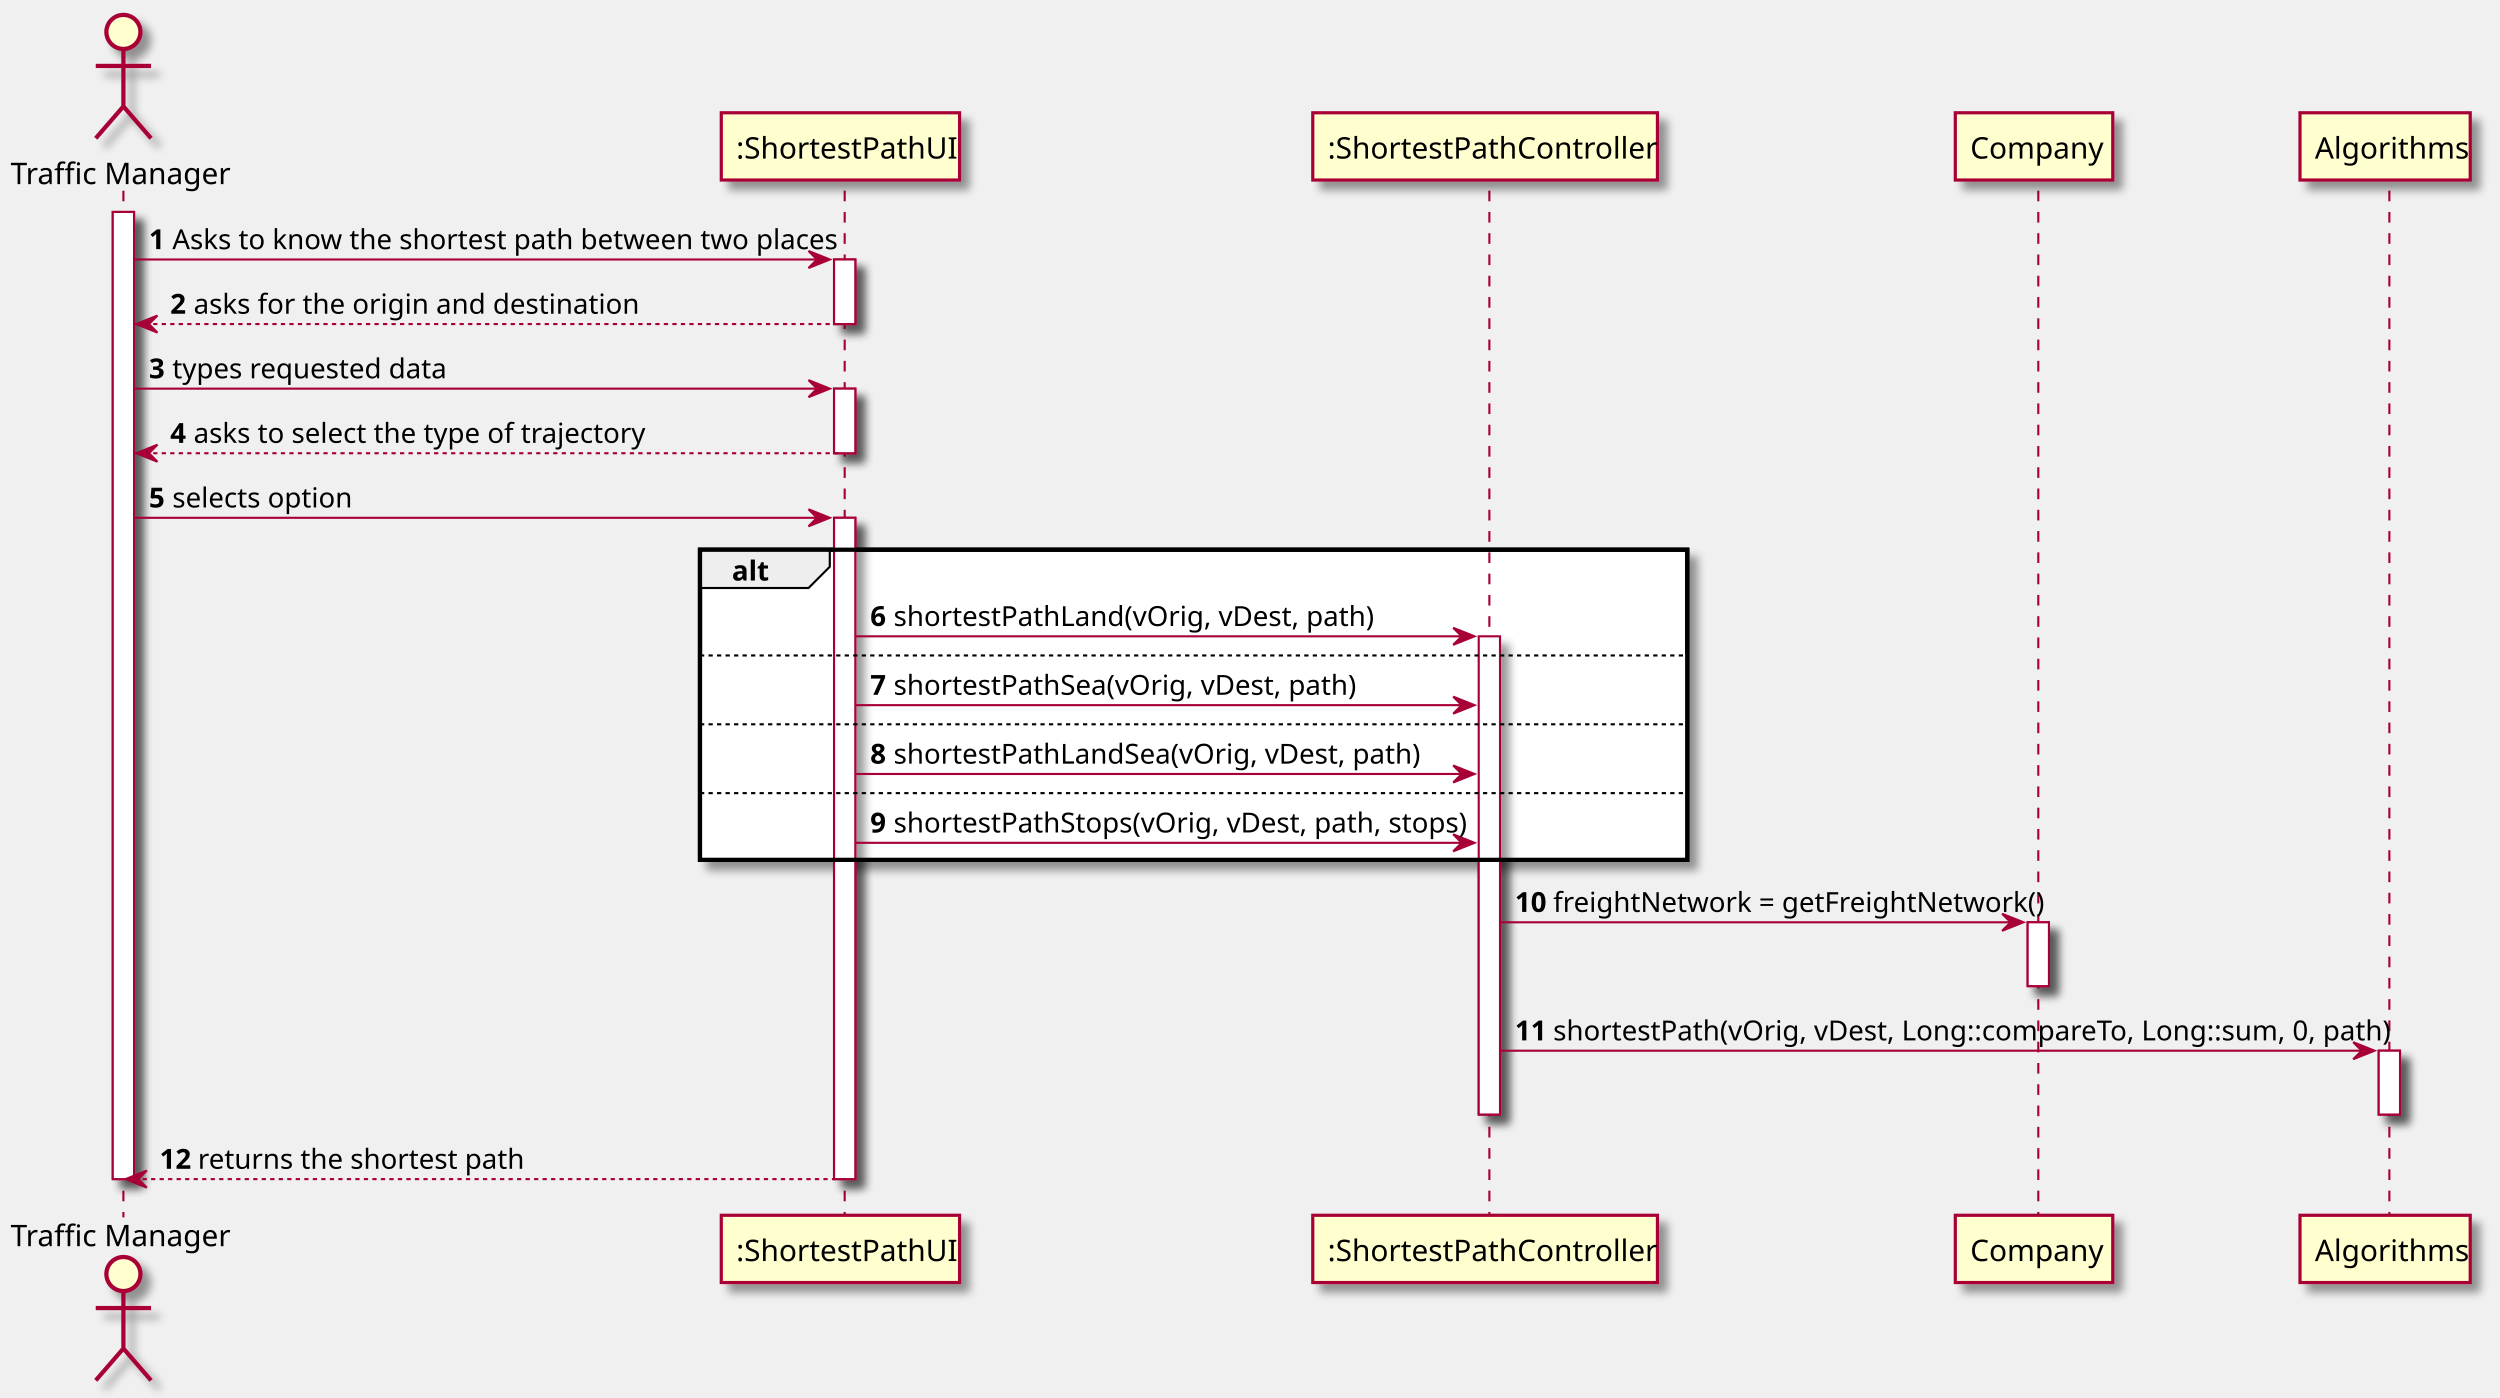
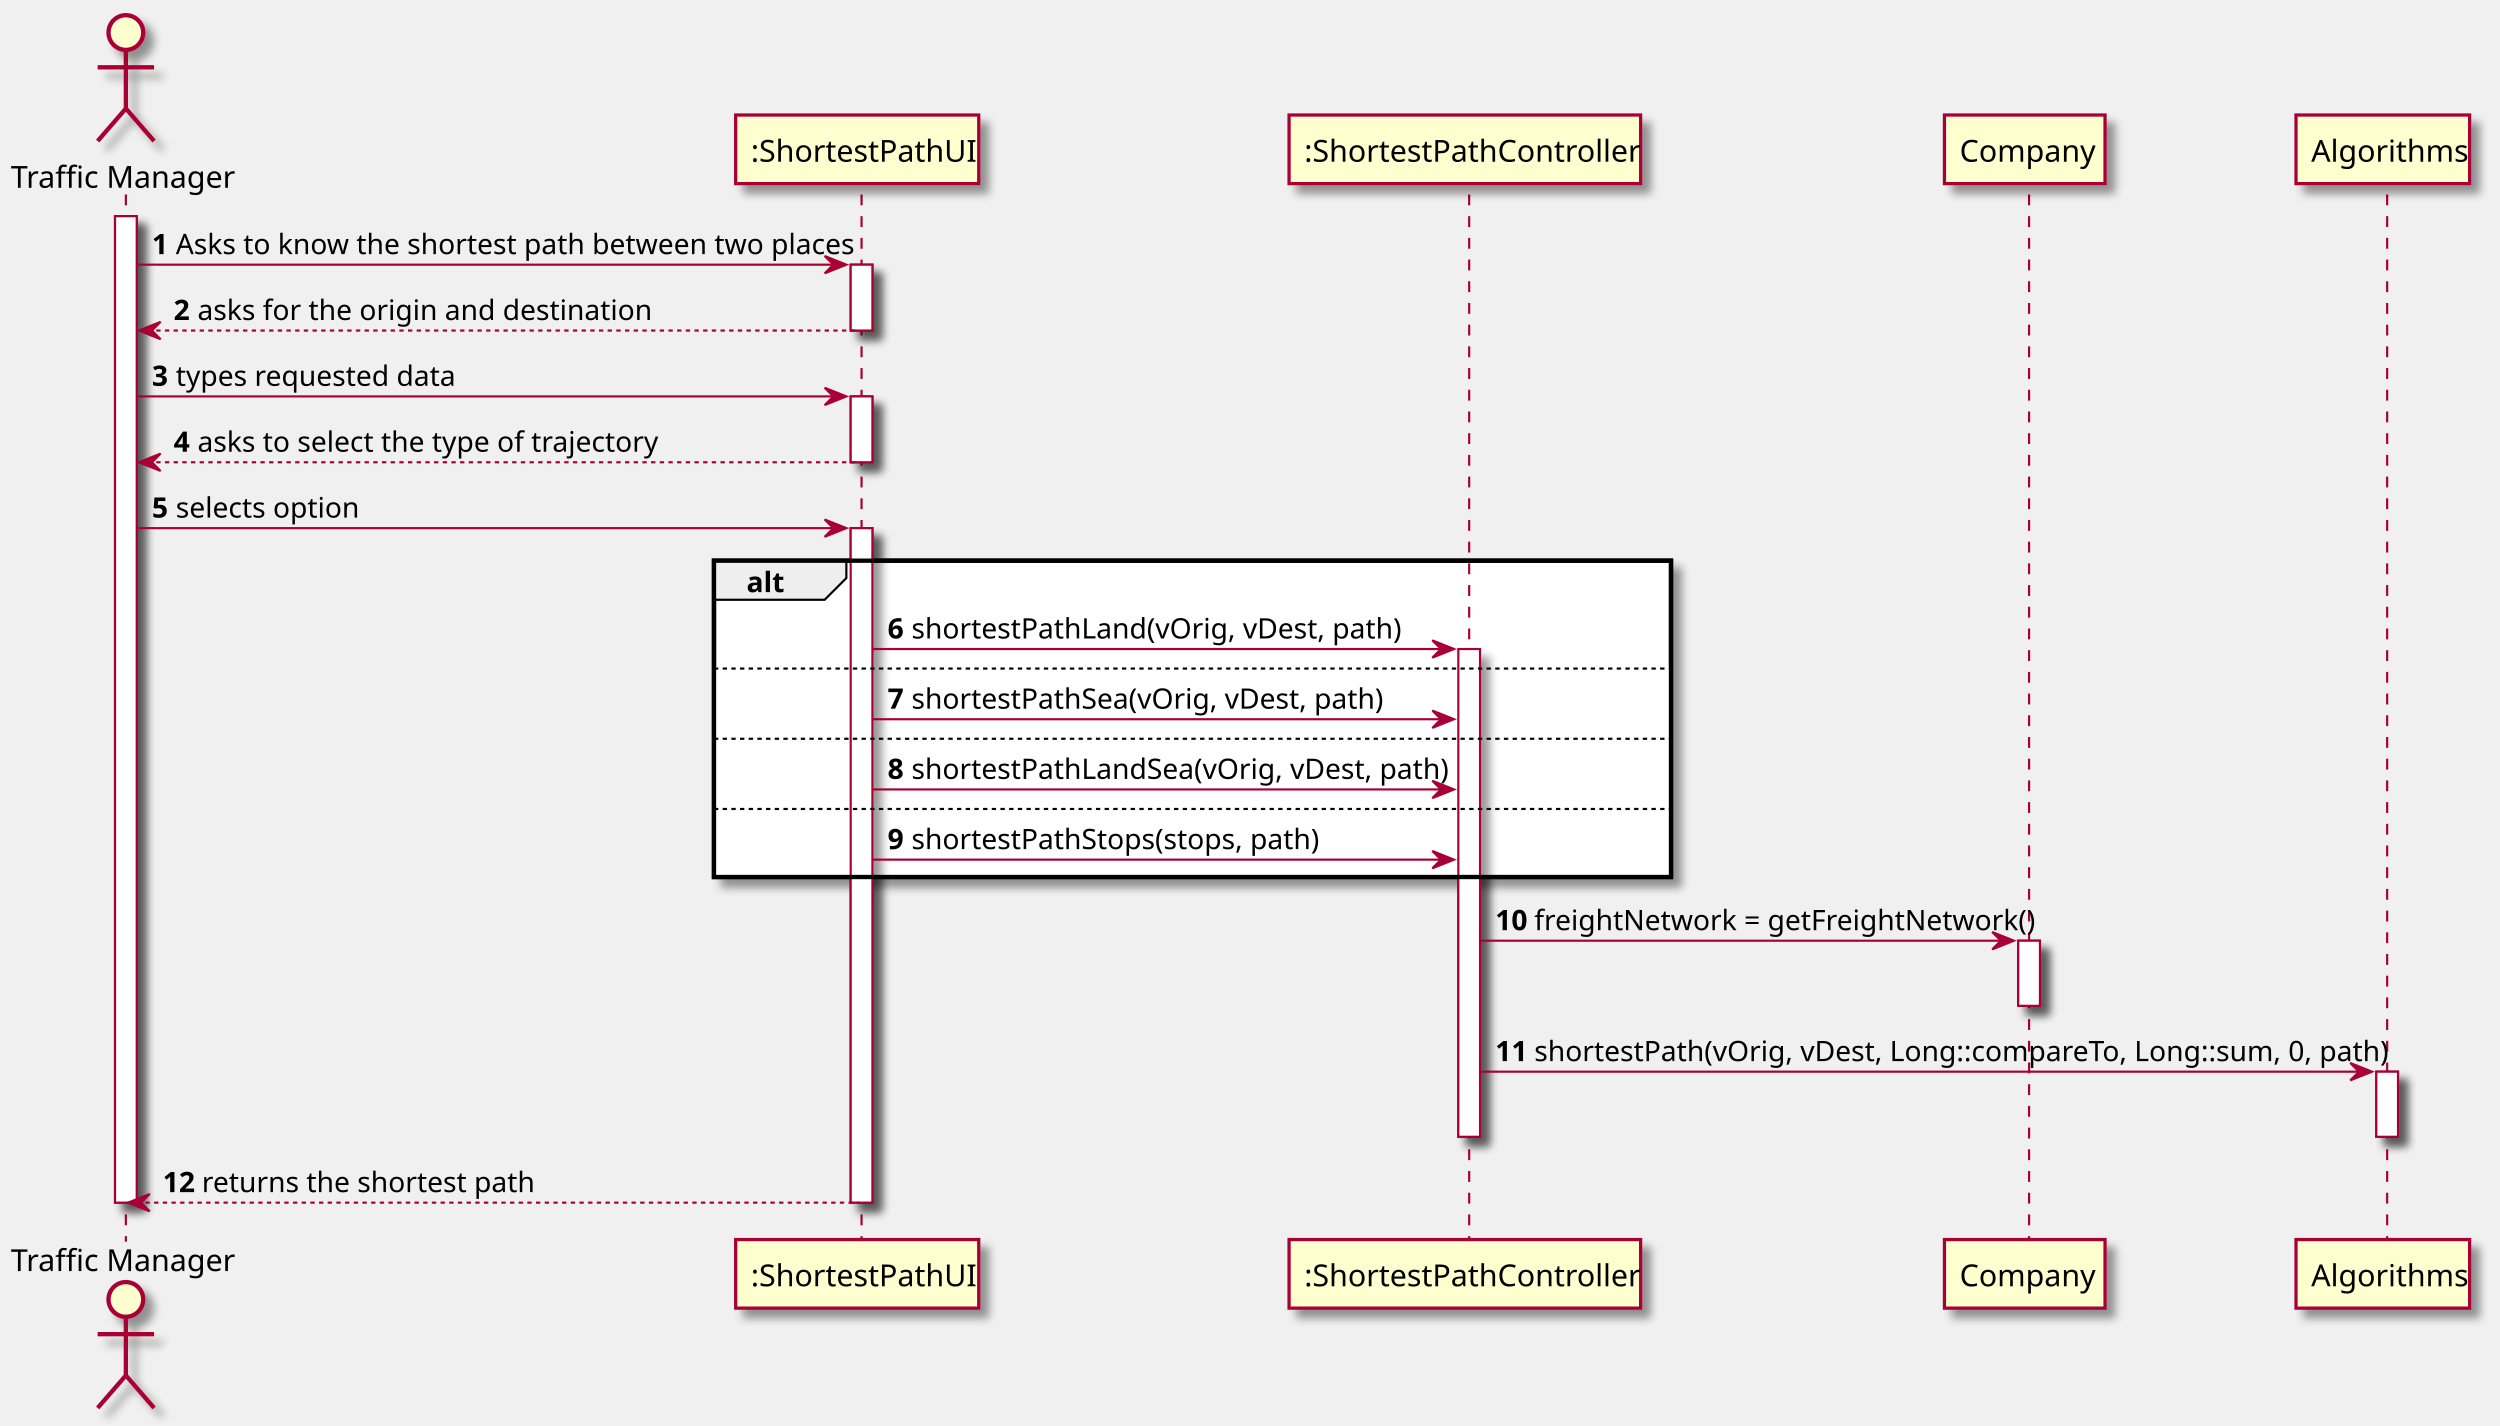
- <svg xmlns="http://www.w3.org/2000/svg" contentScriptType="application/ecmascript" contentStyleType="text/css" height="657px" preserveAspectRatio="none" style="width:1175px;height:657px;" version="1.1" viewBox="0 0 1175 657" width="1175px" zoomAndPan="magnify">
+ <svg xmlns="http://www.w3.org/2000/svg" contentScriptType="application/ecmascript" contentStyleType="text/css" height="657px" preserveAspectRatio="none" style="width:1152px;height:657px;" version="1.1" viewBox="0 0 1152 657" width="1152px" zoomAndPan="magnify">
  <defs>
-     <filter height="300%" id="f1td6wq3m0tjkq" width="300%" x="-1" y="-1">
+     <filter height="300%" id="fiect96ai3q5j" width="300%" x="-1" y="-1">
      <feGaussianBlur result="blurOut" stdDeviation="2.0" />
      <feColorMatrix in="blurOut" result="blurOut2" type="matrix" values="0 0 0 0 0 0 0 0 0 0 0 0 0 0 0 0 0 0 .4 0" />
      <feOffset dx="4.0" dy="4.0" in="blurOut2" result="blurOut3" />
      <feBlend in="SourceGraphic" in2="blurOut3" mode="normal" />
    </filter>
  </defs>
  <g>
-     <rect fill="#FFFFFF" filter="url(#f1td6wq3m0tjkq)" height="454.57" style="stroke:#A80036;stroke-width:1.0;" width="10" x="53" y="99.609" />
-     <rect fill="#FFFFFF" filter="url(#f1td6wq3m0tjkq)" height="30.352" style="stroke:#A80036;stroke-width:1.0;" width="10" x="392" y="121.961" />
-     <rect fill="#FFFFFF" filter="url(#f1td6wq3m0tjkq)" height="30.352" style="stroke:#A80036;stroke-width:1.0;" width="10" x="392" y="182.664" />
-     <rect fill="#FFFFFF" filter="url(#f1td6wq3m0tjkq)" height="310.812" style="stroke:#A80036;stroke-width:1.0;" width="10" x="392" y="243.367" />
-     <rect fill="#FFFFFF" filter="url(#f1td6wq3m0tjkq)" height="224.758" style="stroke:#A80036;stroke-width:1.0;" width="10" x="695" y="299.07" />
-     <rect fill="#FFFFFF" filter="url(#f1td6wq3m0tjkq)" height="30" style="stroke:#A80036;stroke-width:1.0;" width="10" x="953" y="433.477" />
-     <rect fill="#FFFFFF" filter="url(#f1td6wq3m0tjkq)" height="30" style="stroke:#A80036;stroke-width:1.0;" width="10" x="1118" y="493.828" />
-     <rect fill="#FFFFFF" filter="url(#f1td6wq3m0tjkq)" height="145.758" style="stroke:#000000;stroke-width:2.0;" width="464" x="329" y="258.367" />
-     <rect fill="#FFFFFF" height="32.352" style="stroke:none;stroke-width:1.0;" width="464" x="329" y="307.07" />
-     <rect fill="#FFFFFF" height="32.352" style="stroke:none;stroke-width:1.0;" width="464" x="329" y="339.422" />
-     <rect fill="#FFFFFF" height="32.352" style="stroke:none;stroke-width:1.0;" width="464" x="329" y="371.773" />
+     <rect fill="#FFFFFF" filter="url(#fiect96ai3q5j)" height="454.57" style="stroke:#A80036;stroke-width:1.0;" width="10" x="53" y="99.609" />
+     <rect fill="#FFFFFF" filter="url(#fiect96ai3q5j)" height="30.352" style="stroke:#A80036;stroke-width:1.0;" width="10" x="392" y="121.961" />
+     <rect fill="#FFFFFF" filter="url(#fiect96ai3q5j)" height="30.352" style="stroke:#A80036;stroke-width:1.0;" width="10" x="392" y="182.664" />
+     <rect fill="#FFFFFF" filter="url(#fiect96ai3q5j)" height="310.812" style="stroke:#A80036;stroke-width:1.0;" width="10" x="392" y="243.367" />
+     <rect fill="#FFFFFF" filter="url(#fiect96ai3q5j)" height="224.758" style="stroke:#A80036;stroke-width:1.0;" width="10" x="672" y="299.07" />
+     <rect fill="#FFFFFF" filter="url(#fiect96ai3q5j)" height="30" style="stroke:#A80036;stroke-width:1.0;" width="10" x="930" y="433.477" />
+     <rect fill="#FFFFFF" filter="url(#fiect96ai3q5j)" height="30" style="stroke:#A80036;stroke-width:1.0;" width="10" x="1095" y="493.828" />
+     <rect fill="#FFFFFF" filter="url(#fiect96ai3q5j)" height="145.758" style="stroke:#000000;stroke-width:2.0;" width="441" x="329" y="258.367" />
+     <rect fill="#FFFFFF" height="32.352" style="stroke:none;stroke-width:1.0;" width="441" x="329" y="307.07" />
+     <rect fill="#FFFFFF" height="32.352" style="stroke:none;stroke-width:1.0;" width="441" x="329" y="339.422" />
+     <rect fill="#FFFFFF" height="32.352" style="stroke:none;stroke-width:1.0;" width="441" x="329" y="371.773" />
    <line style="stroke:#A80036;stroke-width:1.0;stroke-dasharray:5.0,5.0;" x1="58" x2="58" y1="89.609" y2="572.18" />
    <line style="stroke:#A80036;stroke-width:1.0;stroke-dasharray:5.0,5.0;" x1="397" x2="397" y1="89.609" y2="572.18" />
-     <line style="stroke:#A80036;stroke-width:1.0;stroke-dasharray:5.0,5.0;" x1="700" x2="700" y1="89.609" y2="572.18" />
-     <line style="stroke:#A80036;stroke-width:1.0;stroke-dasharray:5.0,5.0;" x1="958" x2="958" y1="89.609" y2="572.18" />
-     <line style="stroke:#A80036;stroke-width:1.0;stroke-dasharray:5.0,5.0;" x1="1123" x2="1123" y1="89.609" y2="572.18" />
+     <line style="stroke:#A80036;stroke-width:1.0;stroke-dasharray:5.0,5.0;" x1="677" x2="677" y1="89.609" y2="572.18" />
+     <line style="stroke:#A80036;stroke-width:1.0;stroke-dasharray:5.0,5.0;" x1="935" x2="935" y1="89.609" y2="572.18" />
+     <line style="stroke:#A80036;stroke-width:1.0;stroke-dasharray:5.0,5.0;" x1="1100" x2="1100" y1="89.609" y2="572.18" />
    <text fill="#000000" font-family="sans-serif" font-size="14" lengthAdjust="spacing" textLength="100" x="5" y="86.533">Traffic Manager</text>
-     <ellipse cx="58" cy="15" fill="#FEFECE" filter="url(#f1td6wq3m0tjkq)" rx="8" ry="8" style="stroke:#A80036;stroke-width:2.0;" />
-     <path d="M58,23 L58,50 M45,31 L71,31 M58,50 L45,65 M58,50 L71,65 " fill="none" filter="url(#f1td6wq3m0tjkq)" style="stroke:#A80036;stroke-width:2.0;" />
+     <ellipse cx="58" cy="15" fill="#FEFECE" filter="url(#fiect96ai3q5j)" rx="8" ry="8" style="stroke:#A80036;stroke-width:2.0;" />
+     <path d="M58,23 L58,50 M45,31 L71,31 M58,50 L45,65 M58,50 L71,65 " fill="none" filter="url(#fiect96ai3q5j)" style="stroke:#A80036;stroke-width:2.0;" />
    <text fill="#000000" font-family="sans-serif" font-size="14" lengthAdjust="spacing" textLength="100" x="5" y="585.713">Traffic Manager</text>
-     <ellipse cx="58" cy="598.789" fill="#FEFECE" filter="url(#f1td6wq3m0tjkq)" rx="8" ry="8" style="stroke:#A80036;stroke-width:2.0;" />
-     <path d="M58,606.789 L58,633.789 M45,614.789 L71,614.789 M58,633.789 L45,648.789 M58,633.789 L71,648.789 " fill="none" filter="url(#f1td6wq3m0tjkq)" style="stroke:#A80036;stroke-width:2.0;" />
-     <rect fill="#FEFECE" filter="url(#f1td6wq3m0tjkq)" height="31.609" style="stroke:#A80036;stroke-width:1.5;" width="112" x="339" y="53" />
+     <ellipse cx="58" cy="598.789" fill="#FEFECE" filter="url(#fiect96ai3q5j)" rx="8" ry="8" style="stroke:#A80036;stroke-width:2.0;" />
+     <path d="M58,606.789 L58,633.789 M45,614.789 L71,614.789 M58,633.789 L45,648.789 M58,633.789 L71,648.789 " fill="none" filter="url(#fiect96ai3q5j)" style="stroke:#A80036;stroke-width:2.0;" />
+     <rect fill="#FEFECE" filter="url(#fiect96ai3q5j)" height="31.609" style="stroke:#A80036;stroke-width:1.5;" width="112" x="339" y="53" />
    <text fill="#000000" font-family="sans-serif" font-size="14" lengthAdjust="spacing" textLength="98" x="346" y="74.533">:ShortestPathUI</text>
-     <rect fill="#FEFECE" filter="url(#f1td6wq3m0tjkq)" height="31.609" style="stroke:#A80036;stroke-width:1.5;" width="112" x="339" y="571.18" />
+     <rect fill="#FEFECE" filter="url(#fiect96ai3q5j)" height="31.609" style="stroke:#A80036;stroke-width:1.5;" width="112" x="339" y="571.18" />
    <text fill="#000000" font-family="sans-serif" font-size="14" lengthAdjust="spacing" textLength="98" x="346" y="592.713">:ShortestPathUI</text>
-     <rect fill="#FEFECE" filter="url(#f1td6wq3m0tjkq)" height="31.609" style="stroke:#A80036;stroke-width:1.5;" width="162" x="617" y="53" />
-     <text fill="#000000" font-family="sans-serif" font-size="14" lengthAdjust="spacing" textLength="148" x="624" y="74.533">:ShortestPathController</text>
-     <rect fill="#FEFECE" filter="url(#f1td6wq3m0tjkq)" height="31.609" style="stroke:#A80036;stroke-width:1.5;" width="162" x="617" y="571.18" />
-     <text fill="#000000" font-family="sans-serif" font-size="14" lengthAdjust="spacing" textLength="148" x="624" y="592.713">:ShortestPathController</text>
-     <rect fill="#FEFECE" filter="url(#f1td6wq3m0tjkq)" height="31.609" style="stroke:#A80036;stroke-width:1.5;" width="74" x="919" y="53" />
-     <text fill="#000000" font-family="sans-serif" font-size="14" lengthAdjust="spacing" textLength="60" x="926" y="74.533">Company</text>
-     <rect fill="#FEFECE" filter="url(#f1td6wq3m0tjkq)" height="31.609" style="stroke:#A80036;stroke-width:1.5;" width="74" x="919" y="571.18" />
-     <text fill="#000000" font-family="sans-serif" font-size="14" lengthAdjust="spacing" textLength="60" x="926" y="592.713">Company</text>
-     <rect fill="#FEFECE" filter="url(#f1td6wq3m0tjkq)" height="31.609" style="stroke:#A80036;stroke-width:1.5;" width="80" x="1081" y="53" />
-     <text fill="#000000" font-family="sans-serif" font-size="14" lengthAdjust="spacing" textLength="66" x="1088" y="74.533">Algorithms</text>
-     <rect fill="#FEFECE" filter="url(#f1td6wq3m0tjkq)" height="31.609" style="stroke:#A80036;stroke-width:1.5;" width="80" x="1081" y="571.18" />
-     <text fill="#000000" font-family="sans-serif" font-size="14" lengthAdjust="spacing" textLength="66" x="1088" y="592.713">Algorithms</text>
-     <rect fill="#FFFFFF" filter="url(#f1td6wq3m0tjkq)" height="454.57" style="stroke:#A80036;stroke-width:1.0;" width="10" x="53" y="99.609" />
-     <rect fill="#FFFFFF" filter="url(#f1td6wq3m0tjkq)" height="30.352" style="stroke:#A80036;stroke-width:1.0;" width="10" x="392" y="121.961" />
-     <rect fill="#FFFFFF" filter="url(#f1td6wq3m0tjkq)" height="30.352" style="stroke:#A80036;stroke-width:1.0;" width="10" x="392" y="182.664" />
-     <rect fill="#FFFFFF" filter="url(#f1td6wq3m0tjkq)" height="310.812" style="stroke:#A80036;stroke-width:1.0;" width="10" x="392" y="243.367" />
-     <rect fill="#FFFFFF" filter="url(#f1td6wq3m0tjkq)" height="224.758" style="stroke:#A80036;stroke-width:1.0;" width="10" x="695" y="299.07" />
-     <rect fill="#FFFFFF" filter="url(#f1td6wq3m0tjkq)" height="30" style="stroke:#A80036;stroke-width:1.0;" width="10" x="953" y="433.477" />
-     <rect fill="#FFFFFF" filter="url(#f1td6wq3m0tjkq)" height="30" style="stroke:#A80036;stroke-width:1.0;" width="10" x="1118" y="493.828" />
+     <rect fill="#FEFECE" filter="url(#fiect96ai3q5j)" height="31.609" style="stroke:#A80036;stroke-width:1.5;" width="162" x="594" y="53" />
+     <text fill="#000000" font-family="sans-serif" font-size="14" lengthAdjust="spacing" textLength="148" x="601" y="74.533">:ShortestPathController</text>
+     <rect fill="#FEFECE" filter="url(#fiect96ai3q5j)" height="31.609" style="stroke:#A80036;stroke-width:1.5;" width="162" x="594" y="571.18" />
+     <text fill="#000000" font-family="sans-serif" font-size="14" lengthAdjust="spacing" textLength="148" x="601" y="592.713">:ShortestPathController</text>
+     <rect fill="#FEFECE" filter="url(#fiect96ai3q5j)" height="31.609" style="stroke:#A80036;stroke-width:1.5;" width="74" x="896" y="53" />
+     <text fill="#000000" font-family="sans-serif" font-size="14" lengthAdjust="spacing" textLength="60" x="903" y="74.533">Company</text>
+     <rect fill="#FEFECE" filter="url(#fiect96ai3q5j)" height="31.609" style="stroke:#A80036;stroke-width:1.5;" width="74" x="896" y="571.18" />
+     <text fill="#000000" font-family="sans-serif" font-size="14" lengthAdjust="spacing" textLength="60" x="903" y="592.713">Company</text>
+     <rect fill="#FEFECE" filter="url(#fiect96ai3q5j)" height="31.609" style="stroke:#A80036;stroke-width:1.5;" width="80" x="1058" y="53" />
+     <text fill="#000000" font-family="sans-serif" font-size="14" lengthAdjust="spacing" textLength="66" x="1065" y="74.533">Algorithms</text>
+     <rect fill="#FEFECE" filter="url(#fiect96ai3q5j)" height="31.609" style="stroke:#A80036;stroke-width:1.5;" width="80" x="1058" y="571.18" />
+     <text fill="#000000" font-family="sans-serif" font-size="14" lengthAdjust="spacing" textLength="66" x="1065" y="592.713">Algorithms</text>
+     <rect fill="#FFFFFF" filter="url(#fiect96ai3q5j)" height="454.57" style="stroke:#A80036;stroke-width:1.0;" width="10" x="53" y="99.609" />
+     <rect fill="#FFFFFF" filter="url(#fiect96ai3q5j)" height="30.352" style="stroke:#A80036;stroke-width:1.0;" width="10" x="392" y="121.961" />
+     <rect fill="#FFFFFF" filter="url(#fiect96ai3q5j)" height="30.352" style="stroke:#A80036;stroke-width:1.0;" width="10" x="392" y="182.664" />
+     <rect fill="#FFFFFF" filter="url(#fiect96ai3q5j)" height="310.812" style="stroke:#A80036;stroke-width:1.0;" width="10" x="392" y="243.367" />
+     <rect fill="#FFFFFF" filter="url(#fiect96ai3q5j)" height="224.758" style="stroke:#A80036;stroke-width:1.0;" width="10" x="672" y="299.07" />
+     <rect fill="#FFFFFF" filter="url(#fiect96ai3q5j)" height="30" style="stroke:#A80036;stroke-width:1.0;" width="10" x="930" y="433.477" />
+     <rect fill="#FFFFFF" filter="url(#fiect96ai3q5j)" height="30" style="stroke:#A80036;stroke-width:1.0;" width="10" x="1095" y="493.828" />
    <polygon fill="#A80036" points="380,117.961,390,121.961,380,125.961,384,121.961" style="stroke:#A80036;stroke-width:1.0;" />
    <line style="stroke:#A80036;stroke-width:1.0;" x1="63" x2="386" y1="121.961" y2="121.961" />
    <text fill="#000000" font-family="sans-serif" font-size="13" font-weight="bold" lengthAdjust="spacing" textLength="7" x="70" y="117.105">1</text>
    <text fill="#000000" font-family="sans-serif" font-size="13" lengthAdjust="spacing" textLength="299" x="81" y="117.105">Asks to know the shortest path between two places</text>
    <polygon fill="#A80036" points="74,148.312,64,152.312,74,156.312,70,152.312" style="stroke:#A80036;stroke-width:1.0;" />
    <line style="stroke:#A80036;stroke-width:1.0;stroke-dasharray:2.0,2.0;" x1="68" x2="396" y1="152.312" y2="152.312" />
    <text fill="#000000" font-family="sans-serif" font-size="13" font-weight="bold" lengthAdjust="spacing" textLength="7" x="80" y="147.456">2</text>
    <text fill="#000000" font-family="sans-serif" font-size="13" lengthAdjust="spacing" textLength="195" x="91" y="147.456">asks for the origin and destination</text>
    <polygon fill="#A80036" points="380,178.664,390,182.664,380,186.664,384,182.664" style="stroke:#A80036;stroke-width:1.0;" />
    <line style="stroke:#A80036;stroke-width:1.0;" x1="63" x2="386" y1="182.664" y2="182.664" />
    <text fill="#000000" font-family="sans-serif" font-size="13" font-weight="bold" lengthAdjust="spacing" textLength="7" x="70" y="177.808">3</text>
    <text fill="#000000" font-family="sans-serif" font-size="13" lengthAdjust="spacing" textLength="122" x="81" y="177.808">types requested data</text>
    <polygon fill="#A80036" points="74,209.016,64,213.016,74,217.016,70,213.016" style="stroke:#A80036;stroke-width:1.0;" />
    <line style="stroke:#A80036;stroke-width:1.0;stroke-dasharray:2.0,2.0;" x1="68" x2="396" y1="213.016" y2="213.016" />
    <text fill="#000000" font-family="sans-serif" font-size="13" font-weight="bold" lengthAdjust="spacing" textLength="7" x="80" y="208.159">4</text>
    <text fill="#000000" font-family="sans-serif" font-size="13" lengthAdjust="spacing" textLength="205" x="91" y="208.159">asks to select the type of trajectory</text>
    <polygon fill="#A80036" points="380,239.367,390,243.367,380,247.367,384,243.367" style="stroke:#A80036;stroke-width:1.0;" />
    <line style="stroke:#A80036;stroke-width:1.0;" x1="63" x2="386" y1="243.367" y2="243.367" />
    <text fill="#000000" font-family="sans-serif" font-size="13" font-weight="bold" lengthAdjust="spacing" textLength="7" x="70" y="238.511">5</text>
    <text fill="#000000" font-family="sans-serif" font-size="13" lengthAdjust="spacing" textLength="81" x="81" y="238.511">selects option</text>
    <path d="M329,258.367 L390,258.367 L390,266.367 L380,276.367 L329,276.367 L329,258.367 " fill="#EEEEEE" style="stroke:#000000;stroke-width:1.0;" />
-     <rect fill="none" height="145.758" style="stroke:#000000;stroke-width:2.0;" width="464" x="329" y="258.367" />
+     <rect fill="none" height="145.758" style="stroke:#000000;stroke-width:2.0;" width="441" x="329" y="258.367" />
    <text fill="#000000" font-family="sans-serif" font-size="13" font-weight="bold" lengthAdjust="spacing" textLength="16" x="344" y="272.862">alt</text>
-     <polygon fill="#A80036" points="683,295.07,693,299.07,683,303.07,687,299.07" style="stroke:#A80036;stroke-width:1.0;" />
-     <line style="stroke:#A80036;stroke-width:1.0;" x1="402" x2="689" y1="299.07" y2="299.07" />
+     <polygon fill="#A80036" points="660,295.07,670,299.07,660,303.07,664,299.07" style="stroke:#A80036;stroke-width:1.0;" />
+     <line style="stroke:#A80036;stroke-width:1.0;" x1="402" x2="666" y1="299.07" y2="299.07" />
    <text fill="#000000" font-family="sans-serif" font-size="13" font-weight="bold" lengthAdjust="spacing" textLength="7" x="409" y="294.214">6</text>
    <text fill="#000000" font-family="sans-serif" font-size="13" lengthAdjust="spacing" textLength="212" x="420" y="294.214">shortestPathLand(vOrig, vDest, path)</text>
-     <line style="stroke:#000000;stroke-width:1.0;stroke-dasharray:2.0,2.0;" x1="329" x2="793" y1="308.07" y2="308.07" />
-     <polygon fill="#A80036" points="683,327.422,693,331.422,683,335.422,687,331.422" style="stroke:#A80036;stroke-width:1.0;" />
-     <line style="stroke:#A80036;stroke-width:1.0;" x1="402" x2="689" y1="331.422" y2="331.422" />
+     <line style="stroke:#000000;stroke-width:1.0;stroke-dasharray:2.0,2.0;" x1="329" x2="770" y1="308.07" y2="308.07" />
+     <polygon fill="#A80036" points="660,327.422,670,331.422,660,335.422,664,331.422" style="stroke:#A80036;stroke-width:1.0;" />
+     <line style="stroke:#A80036;stroke-width:1.0;" x1="402" x2="666" y1="331.422" y2="331.422" />
    <text fill="#000000" font-family="sans-serif" font-size="13" font-weight="bold" lengthAdjust="spacing" textLength="7" x="409" y="326.565">7</text>
    <text fill="#000000" font-family="sans-serif" font-size="13" lengthAdjust="spacing" textLength="207" x="420" y="326.565">shortestPathSea(vOrig, vDest, path)</text>
-     <line style="stroke:#000000;stroke-width:1.0;stroke-dasharray:2.0,2.0;" x1="329" x2="793" y1="340.422" y2="340.422" />
-     <polygon fill="#A80036" points="683,359.773,693,363.773,683,367.773,687,363.773" style="stroke:#A80036;stroke-width:1.0;" />
-     <line style="stroke:#A80036;stroke-width:1.0;" x1="402" x2="689" y1="363.773" y2="363.773" />
+     <line style="stroke:#000000;stroke-width:1.0;stroke-dasharray:2.0,2.0;" x1="329" x2="770" y1="340.422" y2="340.422" />
+     <polygon fill="#A80036" points="660,359.773,670,363.773,660,367.773,664,363.773" style="stroke:#A80036;stroke-width:1.0;" />
+     <line style="stroke:#A80036;stroke-width:1.0;" x1="402" x2="666" y1="363.773" y2="363.773" />
    <text fill="#000000" font-family="sans-serif" font-size="13" font-weight="bold" lengthAdjust="spacing" textLength="7" x="409" y="358.917">8</text>
    <text fill="#000000" font-family="sans-serif" font-size="13" lengthAdjust="spacing" textLength="235" x="420" y="358.917">shortestPathLandSea(vOrig, vDest, path)</text>
-     <line style="stroke:#000000;stroke-width:1.0;stroke-dasharray:2.0,2.0;" x1="329" x2="793" y1="372.773" y2="372.773" />
-     <polygon fill="#A80036" points="683,392.125,693,396.125,683,400.125,687,396.125" style="stroke:#A80036;stroke-width:1.0;" />
-     <line style="stroke:#A80036;stroke-width:1.0;" x1="402" x2="689" y1="396.125" y2="396.125" />
+     <line style="stroke:#000000;stroke-width:1.0;stroke-dasharray:2.0,2.0;" x1="329" x2="770" y1="372.773" y2="372.773" />
+     <polygon fill="#A80036" points="660,392.125,670,396.125,660,400.125,664,396.125" style="stroke:#A80036;stroke-width:1.0;" />
+     <line style="stroke:#A80036;stroke-width:1.0;" x1="402" x2="666" y1="396.125" y2="396.125" />
    <text fill="#000000" font-family="sans-serif" font-size="13" font-weight="bold" lengthAdjust="spacing" textLength="7" x="409" y="391.269">9</text>
-     <text fill="#000000" font-family="sans-serif" font-size="13" lengthAdjust="spacing" textLength="258" x="420" y="391.269">shortestPathStops(vOrig, vDest, path, stops)</text>
-     <polygon fill="#A80036" points="941,429.477,951,433.477,941,437.477,945,433.477" style="stroke:#A80036;stroke-width:1.0;" />
-     <line style="stroke:#A80036;stroke-width:1.0;" x1="705" x2="947" y1="433.477" y2="433.477" />
-     <text fill="#000000" font-family="sans-serif" font-size="13" font-weight="bold" lengthAdjust="spacing" textLength="14" x="712" y="428.62">10</text>
-     <text fill="#000000" font-family="sans-serif" font-size="13" lengthAdjust="spacing" textLength="211" x="730" y="428.62">freightNetwork = getFreightNetwork()</text>
-     <polygon fill="#A80036" points="1106,489.828,1116,493.828,1106,497.828,1110,493.828" style="stroke:#A80036;stroke-width:1.0;" />
-     <line style="stroke:#A80036;stroke-width:1.0;" x1="705" x2="1112" y1="493.828" y2="493.828" />
-     <text fill="#000000" font-family="sans-serif" font-size="13" font-weight="bold" lengthAdjust="spacing" textLength="14" x="712" y="488.972">11</text>
-     <text fill="#000000" font-family="sans-serif" font-size="13" lengthAdjust="spacing" textLength="376" x="730" y="488.972">shortestPath(vOrig, vDest, Long::compareTo, Long::sum, 0, path)</text>
+     <text fill="#000000" font-family="sans-serif" font-size="13" lengthAdjust="spacing" textLength="181" x="420" y="391.269">shortestPathStops(stops, path)</text>
+     <polygon fill="#A80036" points="918,429.477,928,433.477,918,437.477,922,433.477" style="stroke:#A80036;stroke-width:1.0;" />
+     <line style="stroke:#A80036;stroke-width:1.0;" x1="682" x2="924" y1="433.477" y2="433.477" />
+     <text fill="#000000" font-family="sans-serif" font-size="13" font-weight="bold" lengthAdjust="spacing" textLength="14" x="689" y="428.62">10</text>
+     <text fill="#000000" font-family="sans-serif" font-size="13" lengthAdjust="spacing" textLength="211" x="707" y="428.62">freightNetwork = getFreightNetwork()</text>
+     <polygon fill="#A80036" points="1083,489.828,1093,493.828,1083,497.828,1087,493.828" style="stroke:#A80036;stroke-width:1.0;" />
+     <line style="stroke:#A80036;stroke-width:1.0;" x1="682" x2="1089" y1="493.828" y2="493.828" />
+     <text fill="#000000" font-family="sans-serif" font-size="13" font-weight="bold" lengthAdjust="spacing" textLength="14" x="689" y="488.972">11</text>
+     <text fill="#000000" font-family="sans-serif" font-size="13" lengthAdjust="spacing" textLength="376" x="707" y="488.972">shortestPath(vOrig, vDest, Long::compareTo, Long::sum, 0, path)</text>
    <polygon fill="#A80036" points="69,550.18,59,554.18,69,558.18,65,554.18" style="stroke:#A80036;stroke-width:1.0;" />
    <line style="stroke:#A80036;stroke-width:1.0;stroke-dasharray:2.0,2.0;" x1="63" x2="396" y1="554.18" y2="554.18" />
    <text fill="#000000" font-family="sans-serif" font-size="13" font-weight="bold" lengthAdjust="spacing" textLength="14" x="75" y="549.323">12</text>
    <text fill="#000000" font-family="sans-serif" font-size="13" lengthAdjust="spacing" textLength="142" x="93" y="549.323">returns the shortest path</text>
  </g>
</svg>
